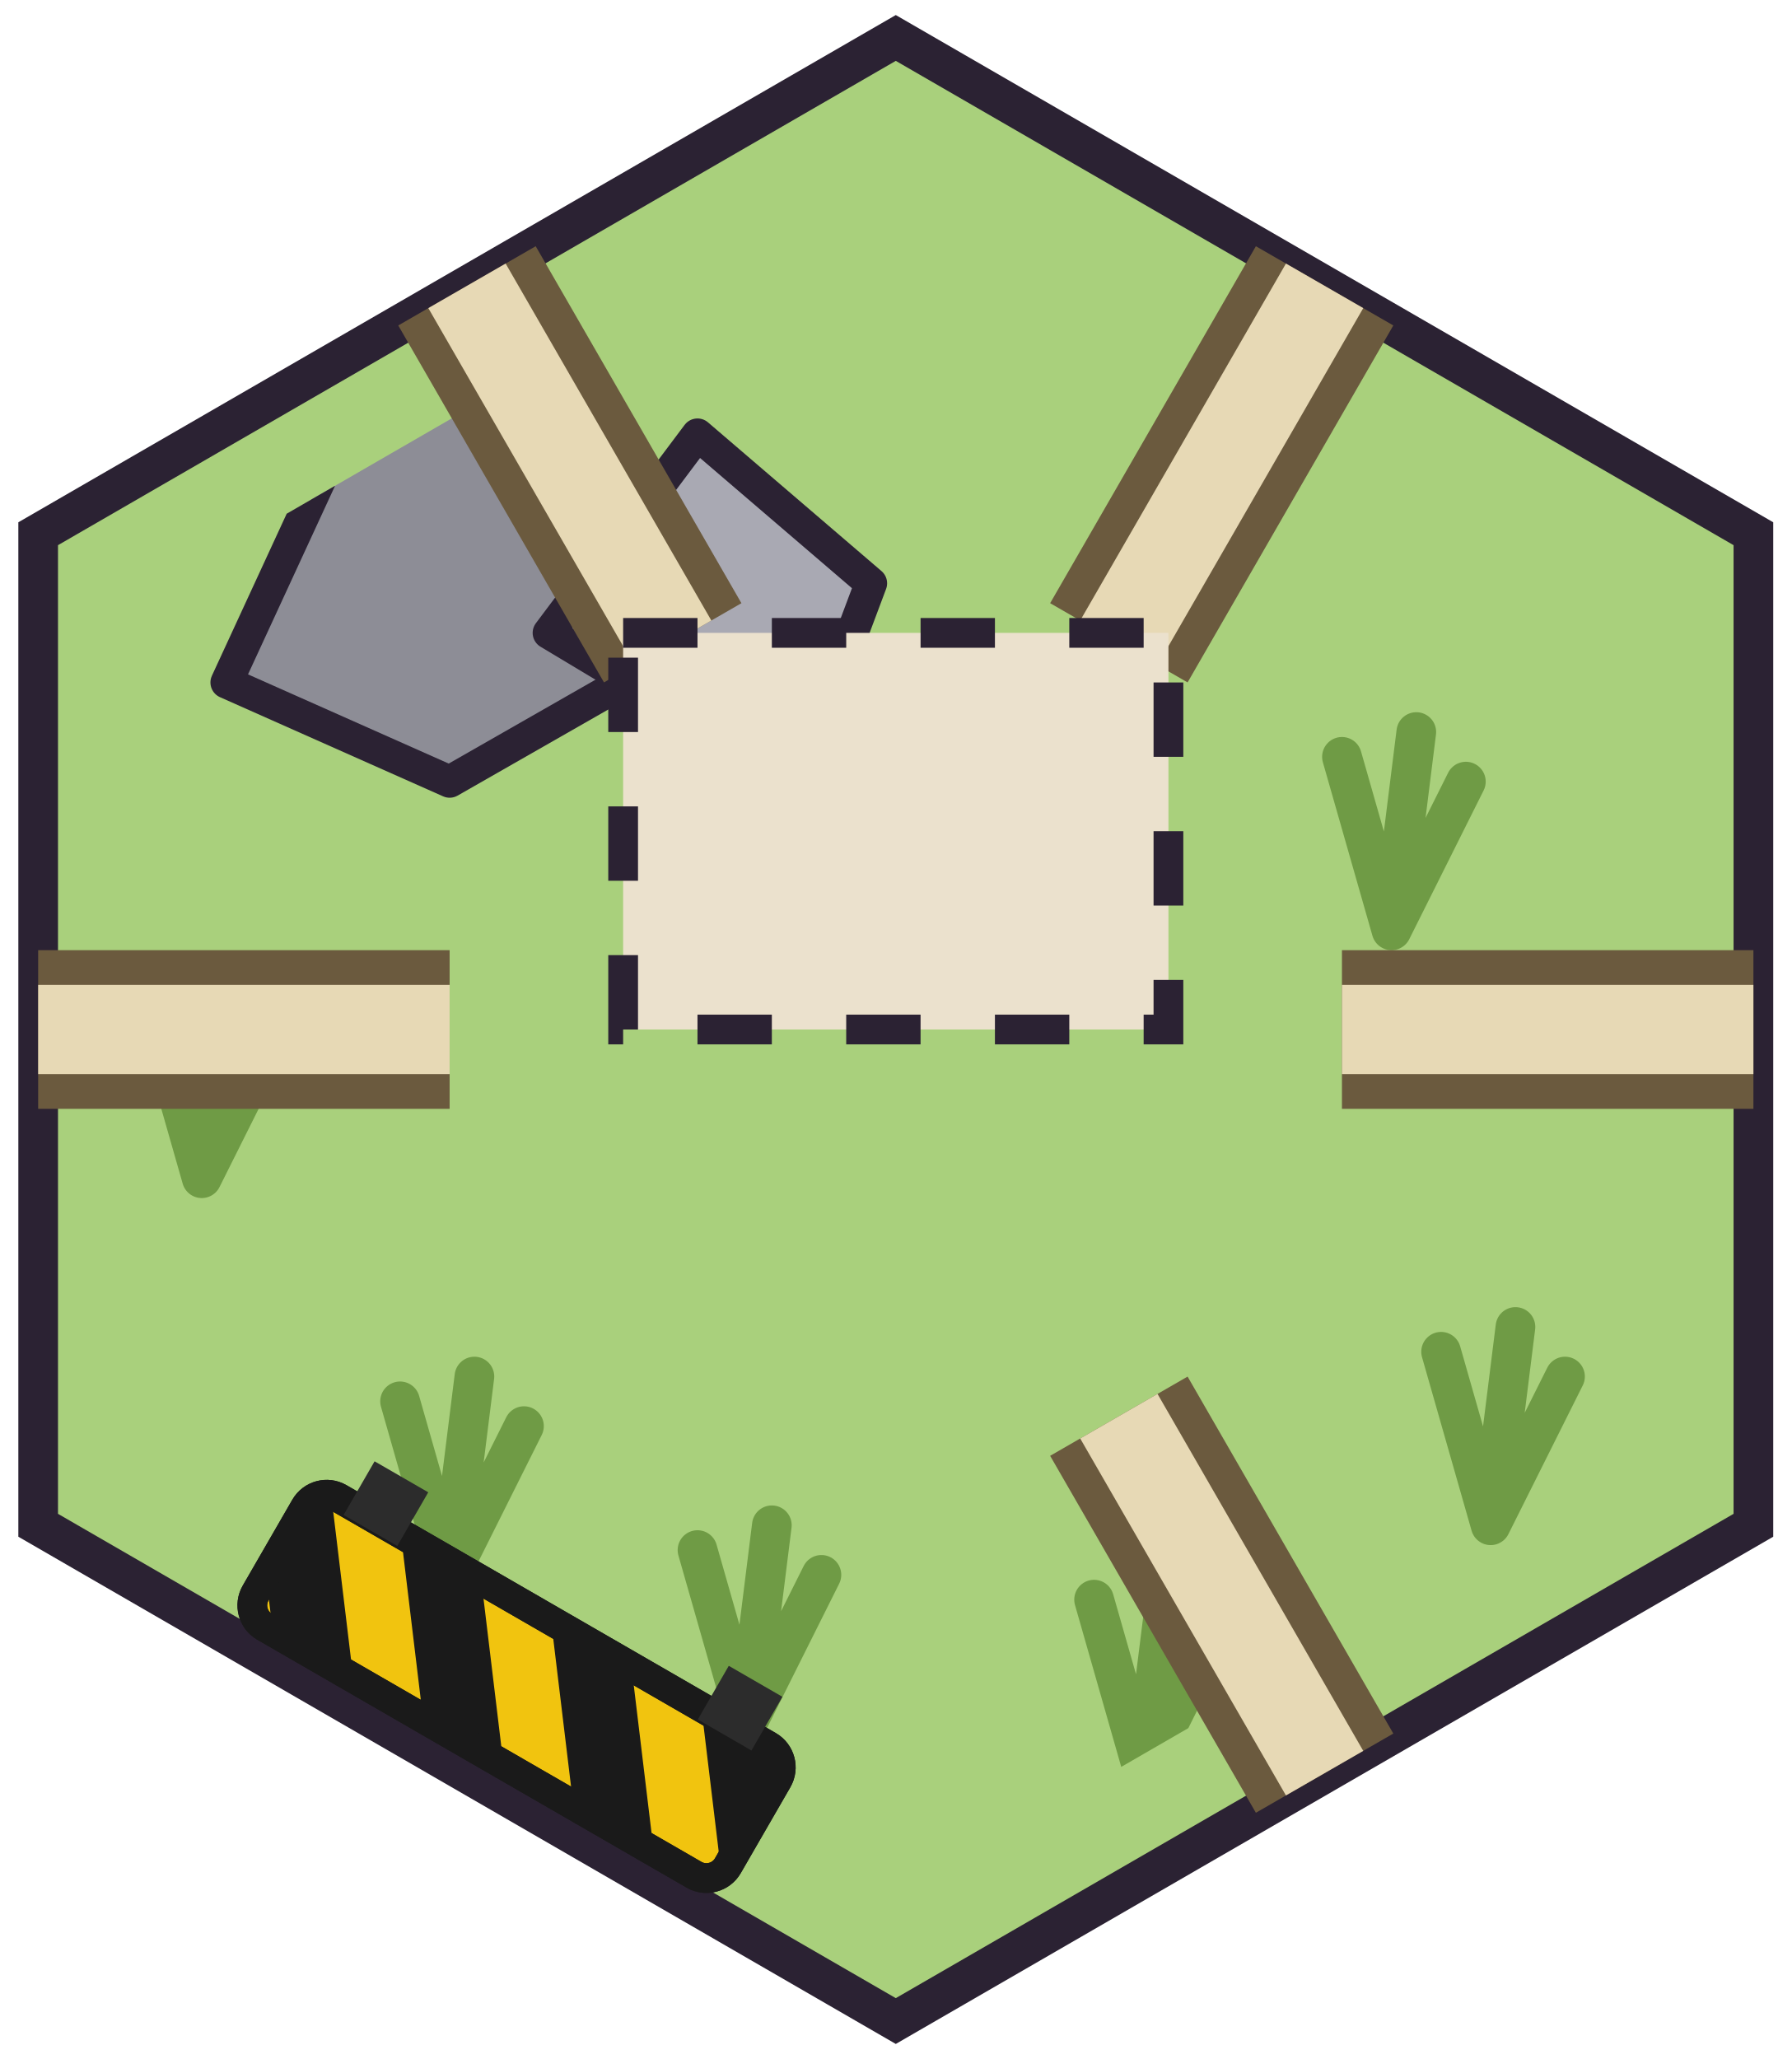
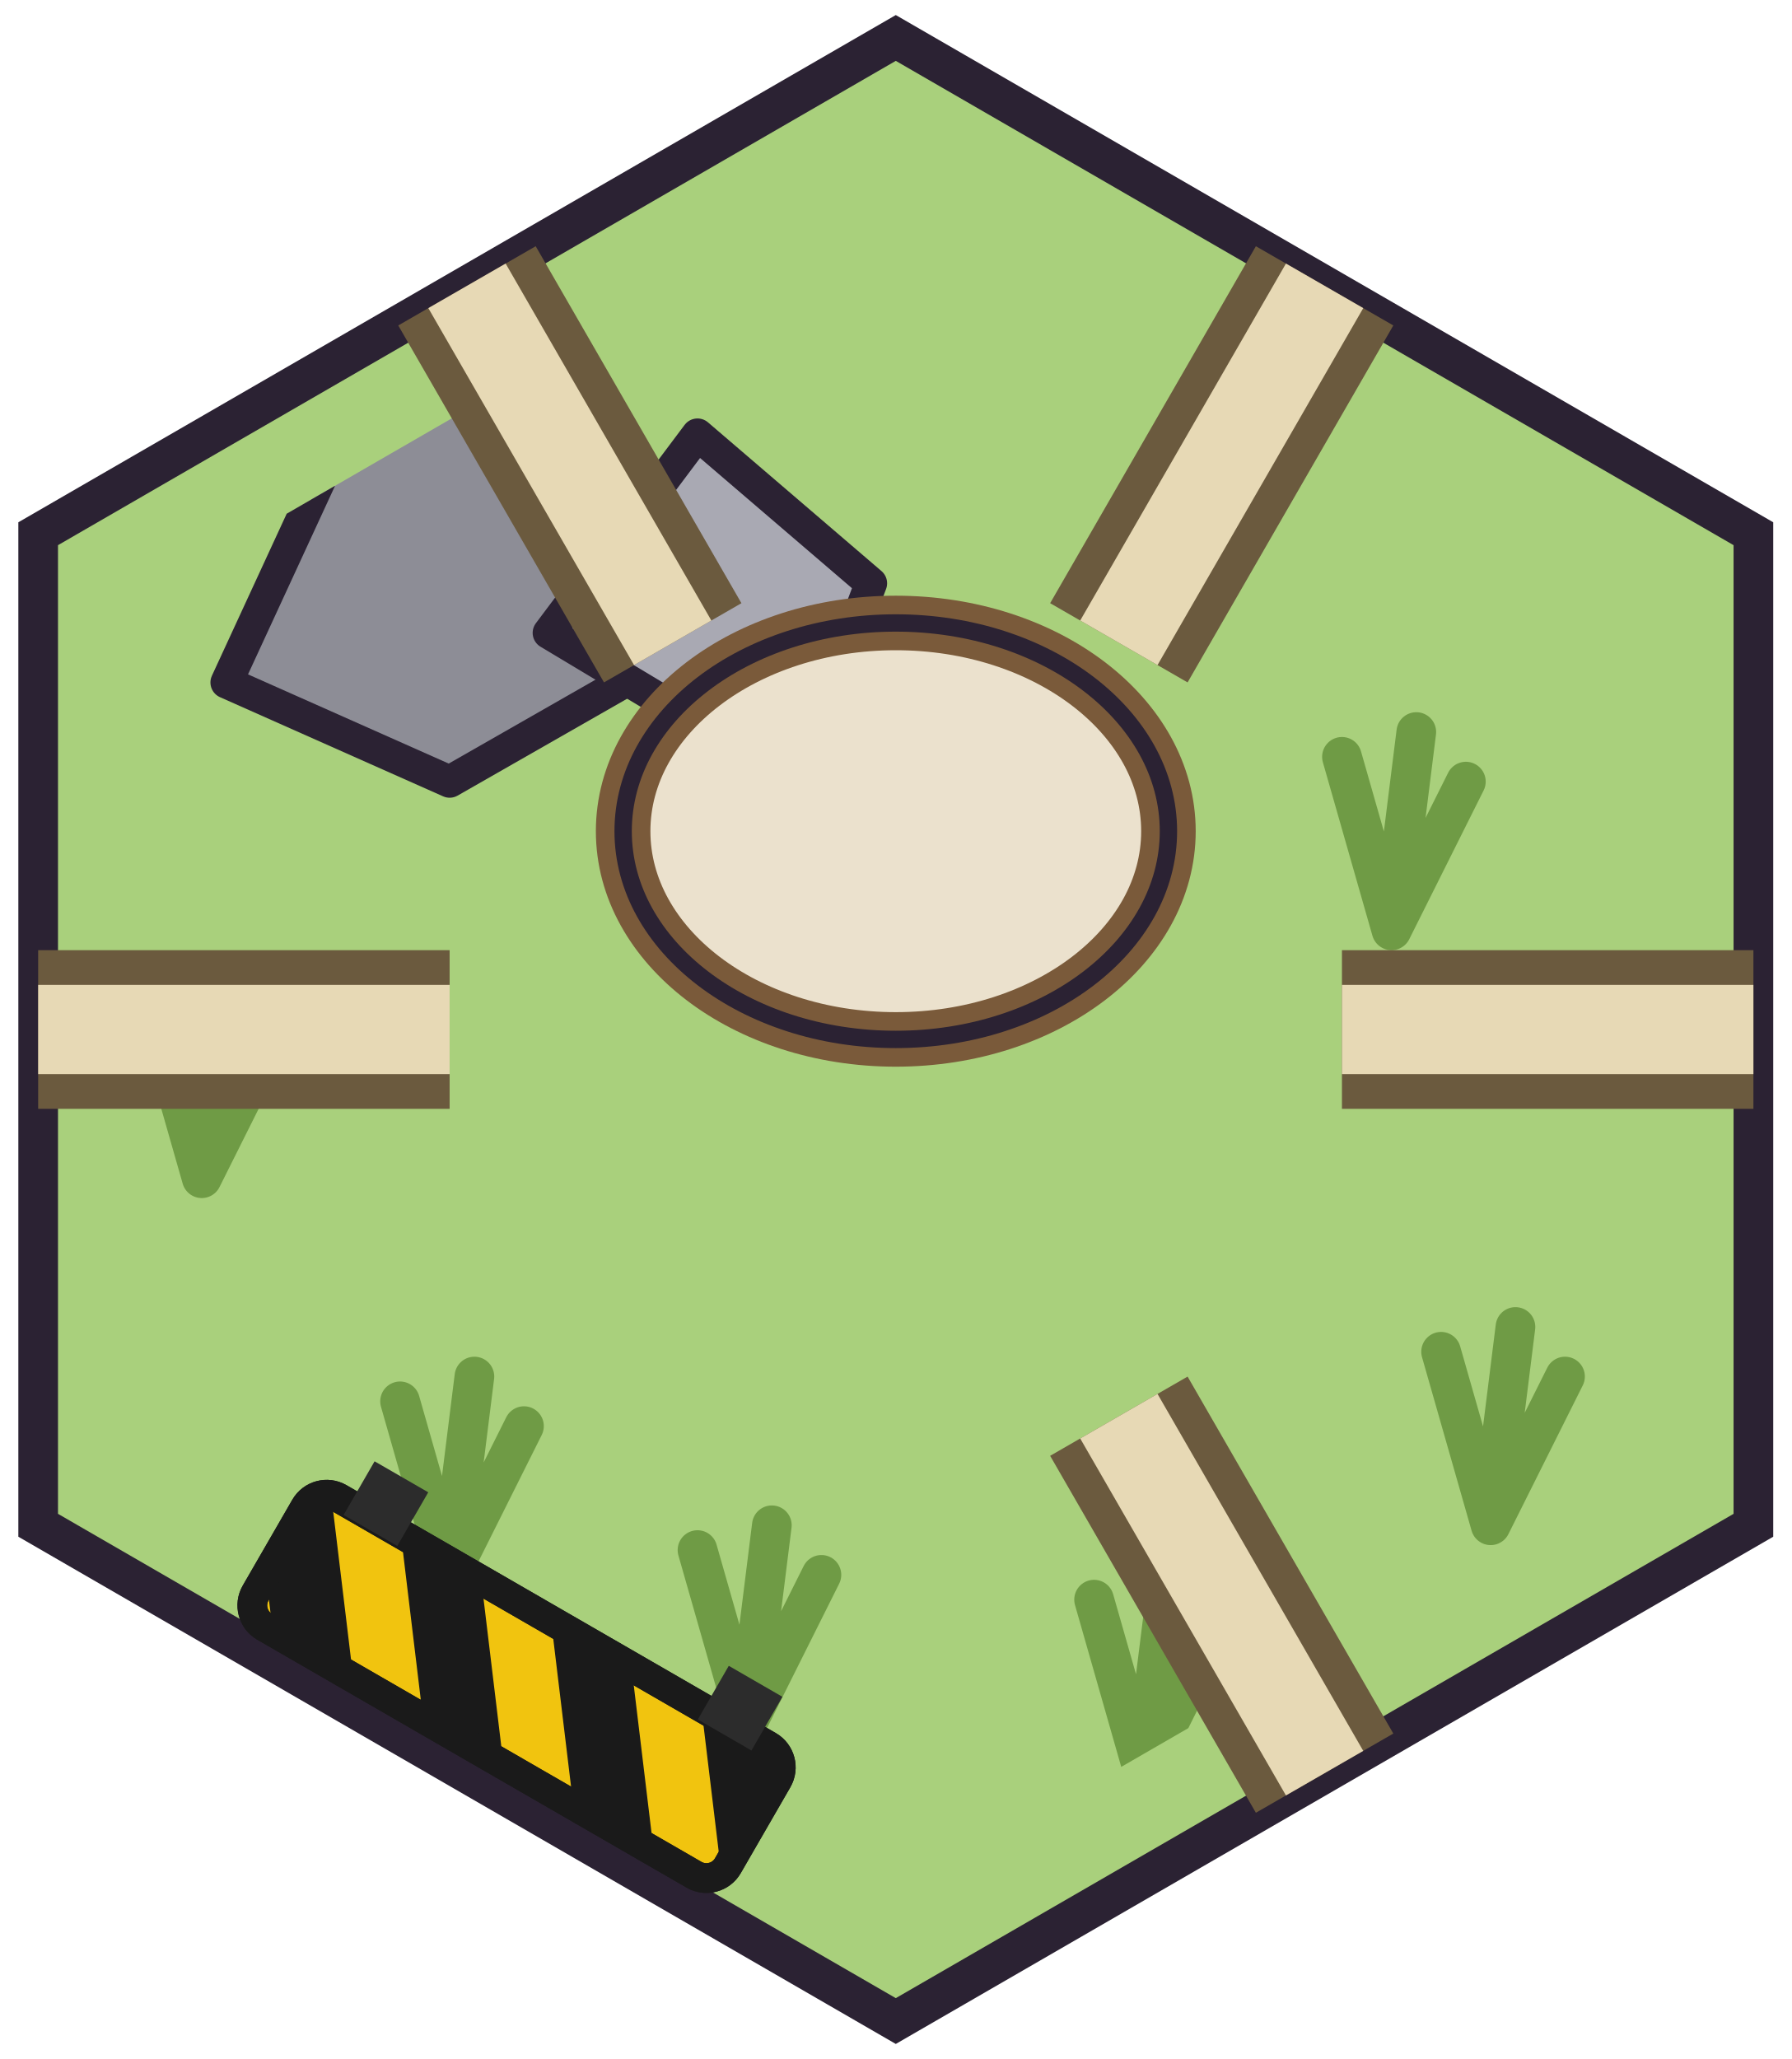
<svg xmlns="http://www.w3.org/2000/svg" viewBox="-36.14 -41.50 72.28 83.00" width="181" height="208" font-family="DejaVu Sans, Arial, sans-serif">
  <polygon points="34.6,20.0 0.0,40.0 -34.6,20.0 -34.6,-20.0 -0.0,-40.0 34.6,-20.0" fill="#a9d07c" stroke="#2b2233" stroke-width="1.6" />
  <clipPath id="c_iron">
    <polygon points="30.3,17.5 0.0,35.0 -30.3,17.5 -30.3,-17.5 -0.0,-35.0 30.3,-17.5" />
  </clipPath>
  <g clip-path="url(#c_iron)">
    <path d="M-18 22 l-2 -7 M-18 22 l1 -8 M-18 22 l3 -6" stroke="#6f9b45" stroke-width="1.6" fill="none" stroke-linecap="round" />
    <path d="M-6 28 l-2 -7 M-6 28 l1 -8 M-6 28 l3 -6" stroke="#6f9b45" stroke-width="1.6" fill="none" stroke-linecap="round" />
    <path d="M10 30 l-2 -7 M10 30 l1 -8 M10 30 l3 -6" stroke="#6f9b45" stroke-width="1.6" fill="none" stroke-linecap="round" />
    <path d="M24 20 l-2 -7 M24 20 l1 -8 M24 20 l3 -6" stroke="#6f9b45" stroke-width="1.6" fill="none" stroke-linecap="round" />
    <path d="M20 -4 l-2 -7 M20 -4 l1 -8 M20 -4 l3 -6" stroke="#6f9b45" stroke-width="1.6" fill="none" stroke-linecap="round" />
    <path d="M-28 6 l-2 -7 M-28 6 l1 -8 M-28 6 l3 -6" stroke="#6f9b45" stroke-width="1.6" fill="none" stroke-linecap="round" />
    <g stroke="#2b2233" stroke-width="1.3" stroke-linejoin="round">
      <polygon points="-27,-14 -21,-27 -12,-24 -11,-14 -18,-10" fill="#8d8d96" />
      <polygon points="-14,-16 -8,-24 -1,-18 -4,-10" fill="#a9a9b3" />
    </g>
  </g>
  <line x1="34.6" y1="0.0" x2="18.0" y2="0.0" stroke="#6b5a3e" stroke-width="6.4" />
  <line x1="34.6" y1="0.0" x2="18.0" y2="0.0" stroke="#e7d9b5" stroke-width="3.6" />
  <line x1="17.3" y1="-30.0" x2="9.0" y2="-15.6" stroke="#6b5a3e" stroke-width="6.4" />
  <line x1="17.3" y1="-30.0" x2="9.0" y2="-15.6" stroke="#e7d9b5" stroke-width="3.6" />
  <line x1="-17.3" y1="-30.0" x2="-9.0" y2="-15.6" stroke="#6b5a3e" stroke-width="6.4" />
  <line x1="-17.3" y1="-30.0" x2="-9.0" y2="-15.6" stroke="#e7d9b5" stroke-width="3.6" />
  <line x1="-34.6" y1="0.0" x2="-18.0" y2="0.0" stroke="#6b5a3e" stroke-width="6.4" />
  <line x1="-34.6" y1="0.0" x2="-18.0" y2="0.0" stroke="#e7d9b5" stroke-width="3.6" />
  <g transform="translate(-15.3,26.5) rotate(210.0)">
    <defs>
      <clipPath id="blk_4">
        <rect x="-11" y="-3" width="22" height="6" rx="1" />
      </clipPath>
    </defs>
    <rect x="-11" y="-3" width="22" height="6" rx="1" fill="#f1c40f" stroke="#1a1a1a" stroke-width="1.2" />
    <g clip-path="url(#blk_4)">
      <line x1="-14" y1="-4" x2="-8" y2="4" stroke="#1a1a1a" stroke-width="3" />
      <line x1="-7" y1="-4" x2="-1" y2="4" stroke="#1a1a1a" stroke-width="3" />
      <line x1="0" y1="-4" x2="6" y2="4" stroke="#1a1a1a" stroke-width="3" />
      <line x1="7" y1="-4" x2="13" y2="4" stroke="#1a1a1a" stroke-width="3" />
    </g>
    <rect x="-11" y="-3" width="22" height="6" rx="1" fill="none" stroke="#1a1a1a" stroke-width="1.2" />
    <rect x="-9.5" y="2.5" width="2.5" height="2.5" fill="#2c2c2c" />
    <rect x="7" y="2.5" width="2.5" height="2.5" fill="#2c2c2c" />
  </g>
  <line x1="17.3" y1="30.0" x2="9.0" y2="15.6" stroke="#6b5a3e" stroke-width="6.4" />
  <line x1="17.3" y1="30.0" x2="9.0" y2="15.6" stroke="#e7d9b5" stroke-width="3.6" />
-   <rect x="-11" y="-16" width="22" height="16" fill="#ebe1cd" stroke="#2b2233" stroke-width="1.2" stroke-dasharray="3" />
+   <ellipse cx="0" cy="-8" rx="11" ry="8.4" fill="#ebe1cd" stroke="#7a5a3a" stroke-width="2.2" />
+   <ellipse cx="0" cy="-8" rx="11" ry="8.4" fill="none" stroke="#2b2233" stroke-width="0.7" />
</svg>
